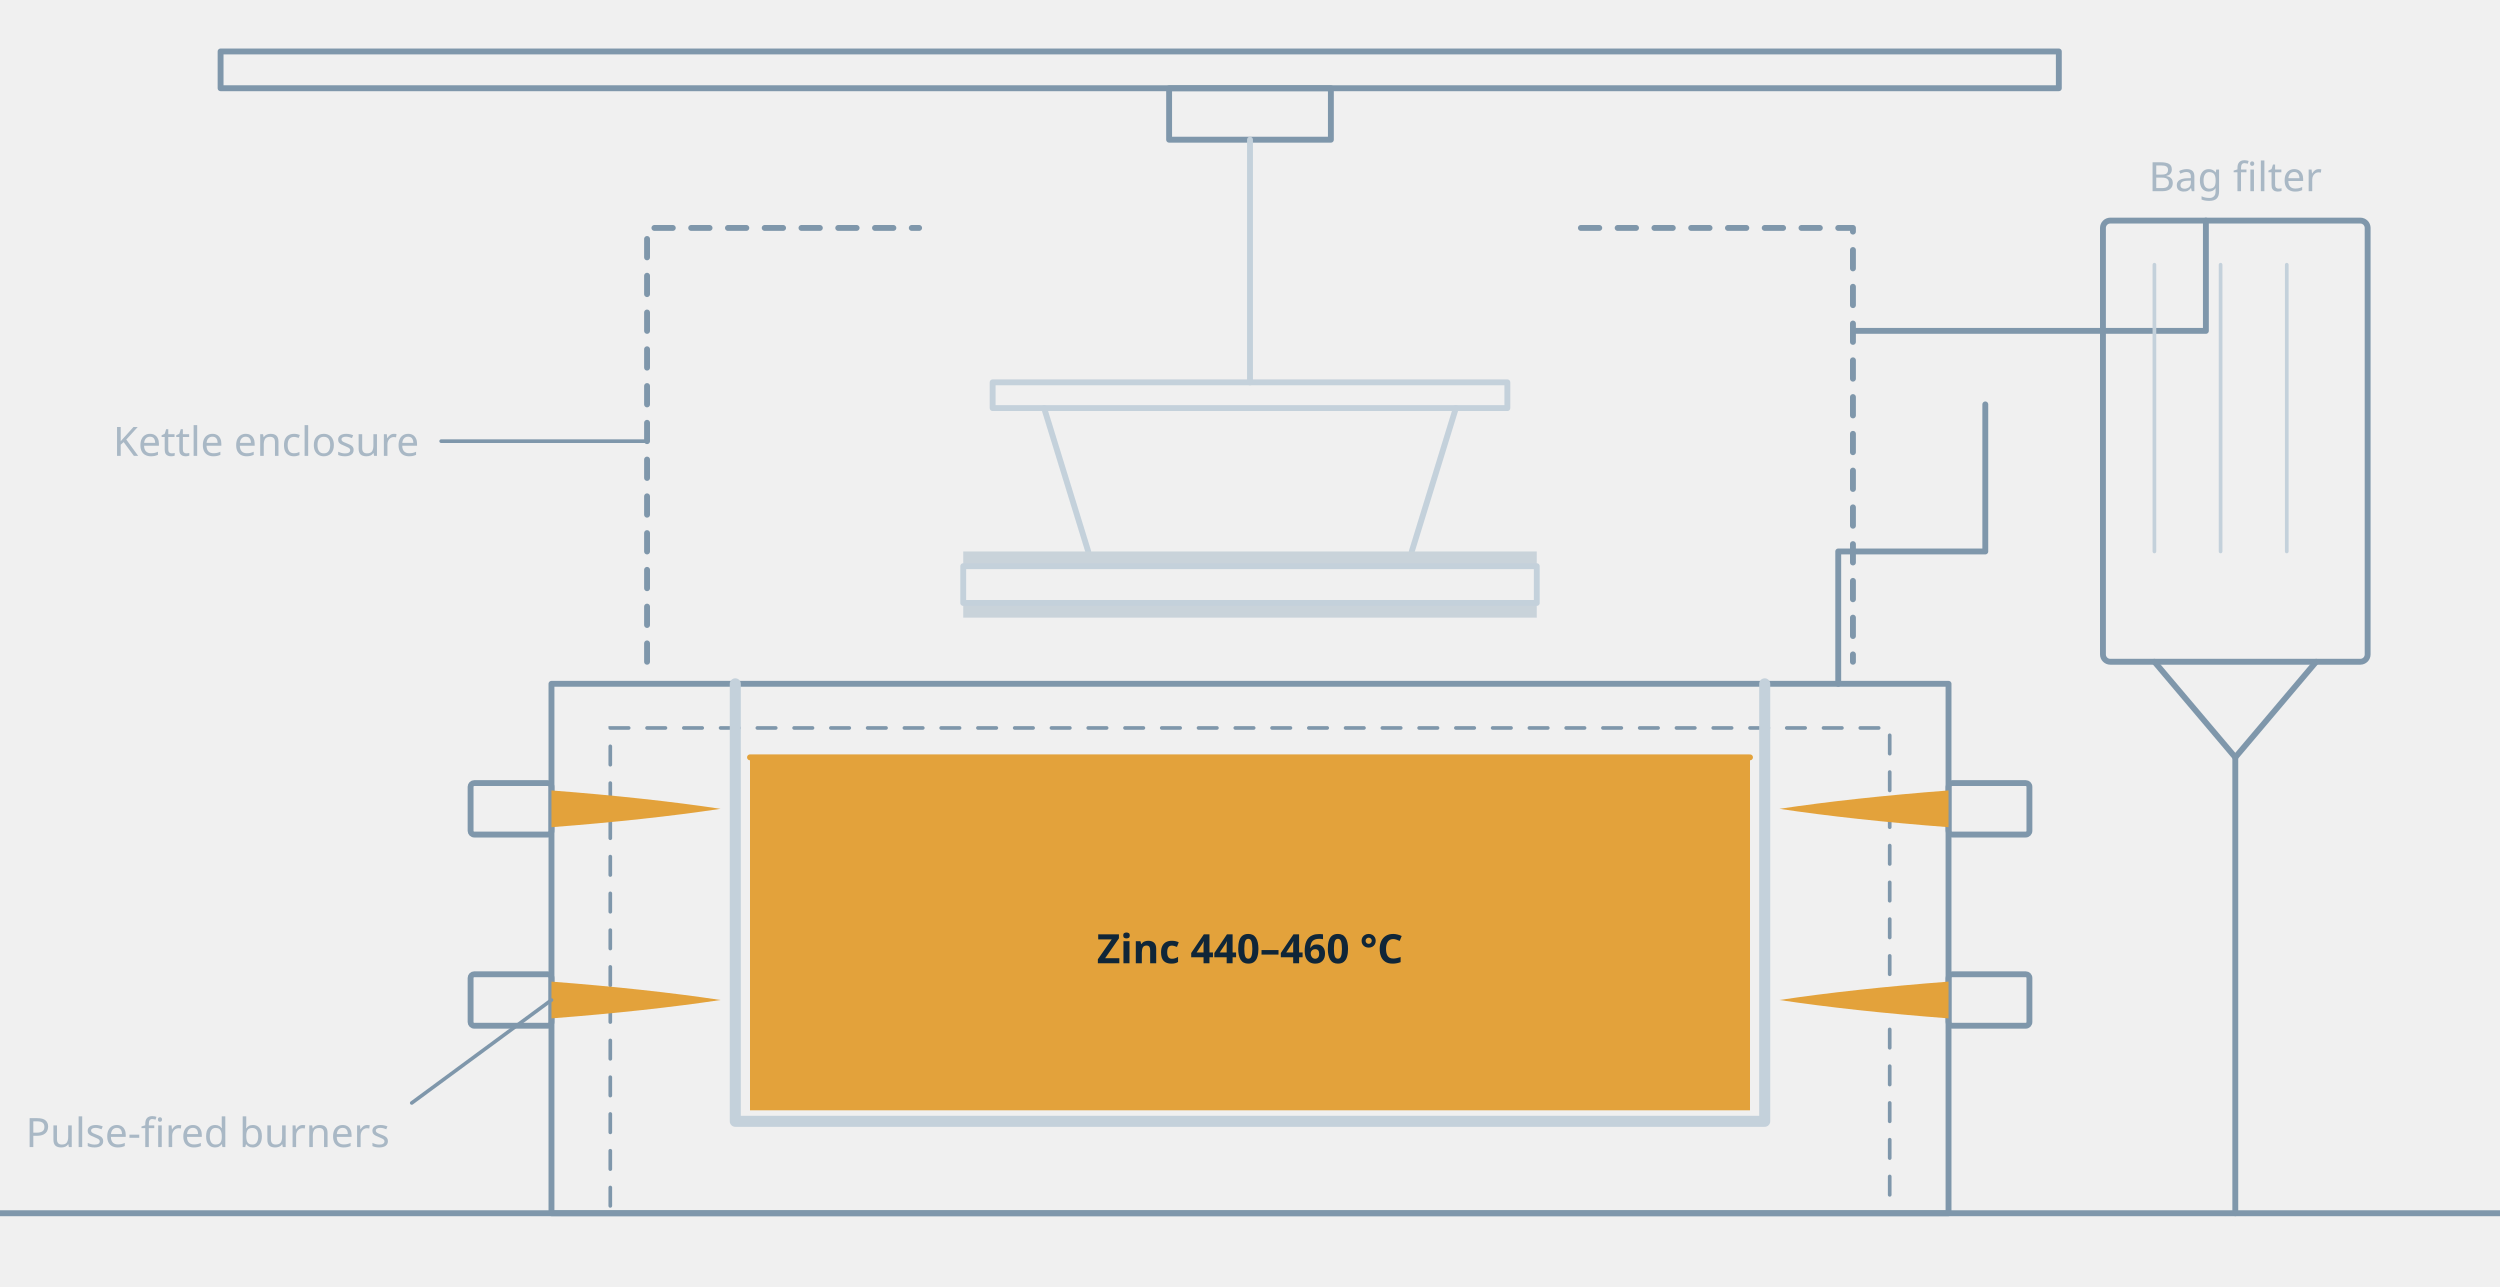
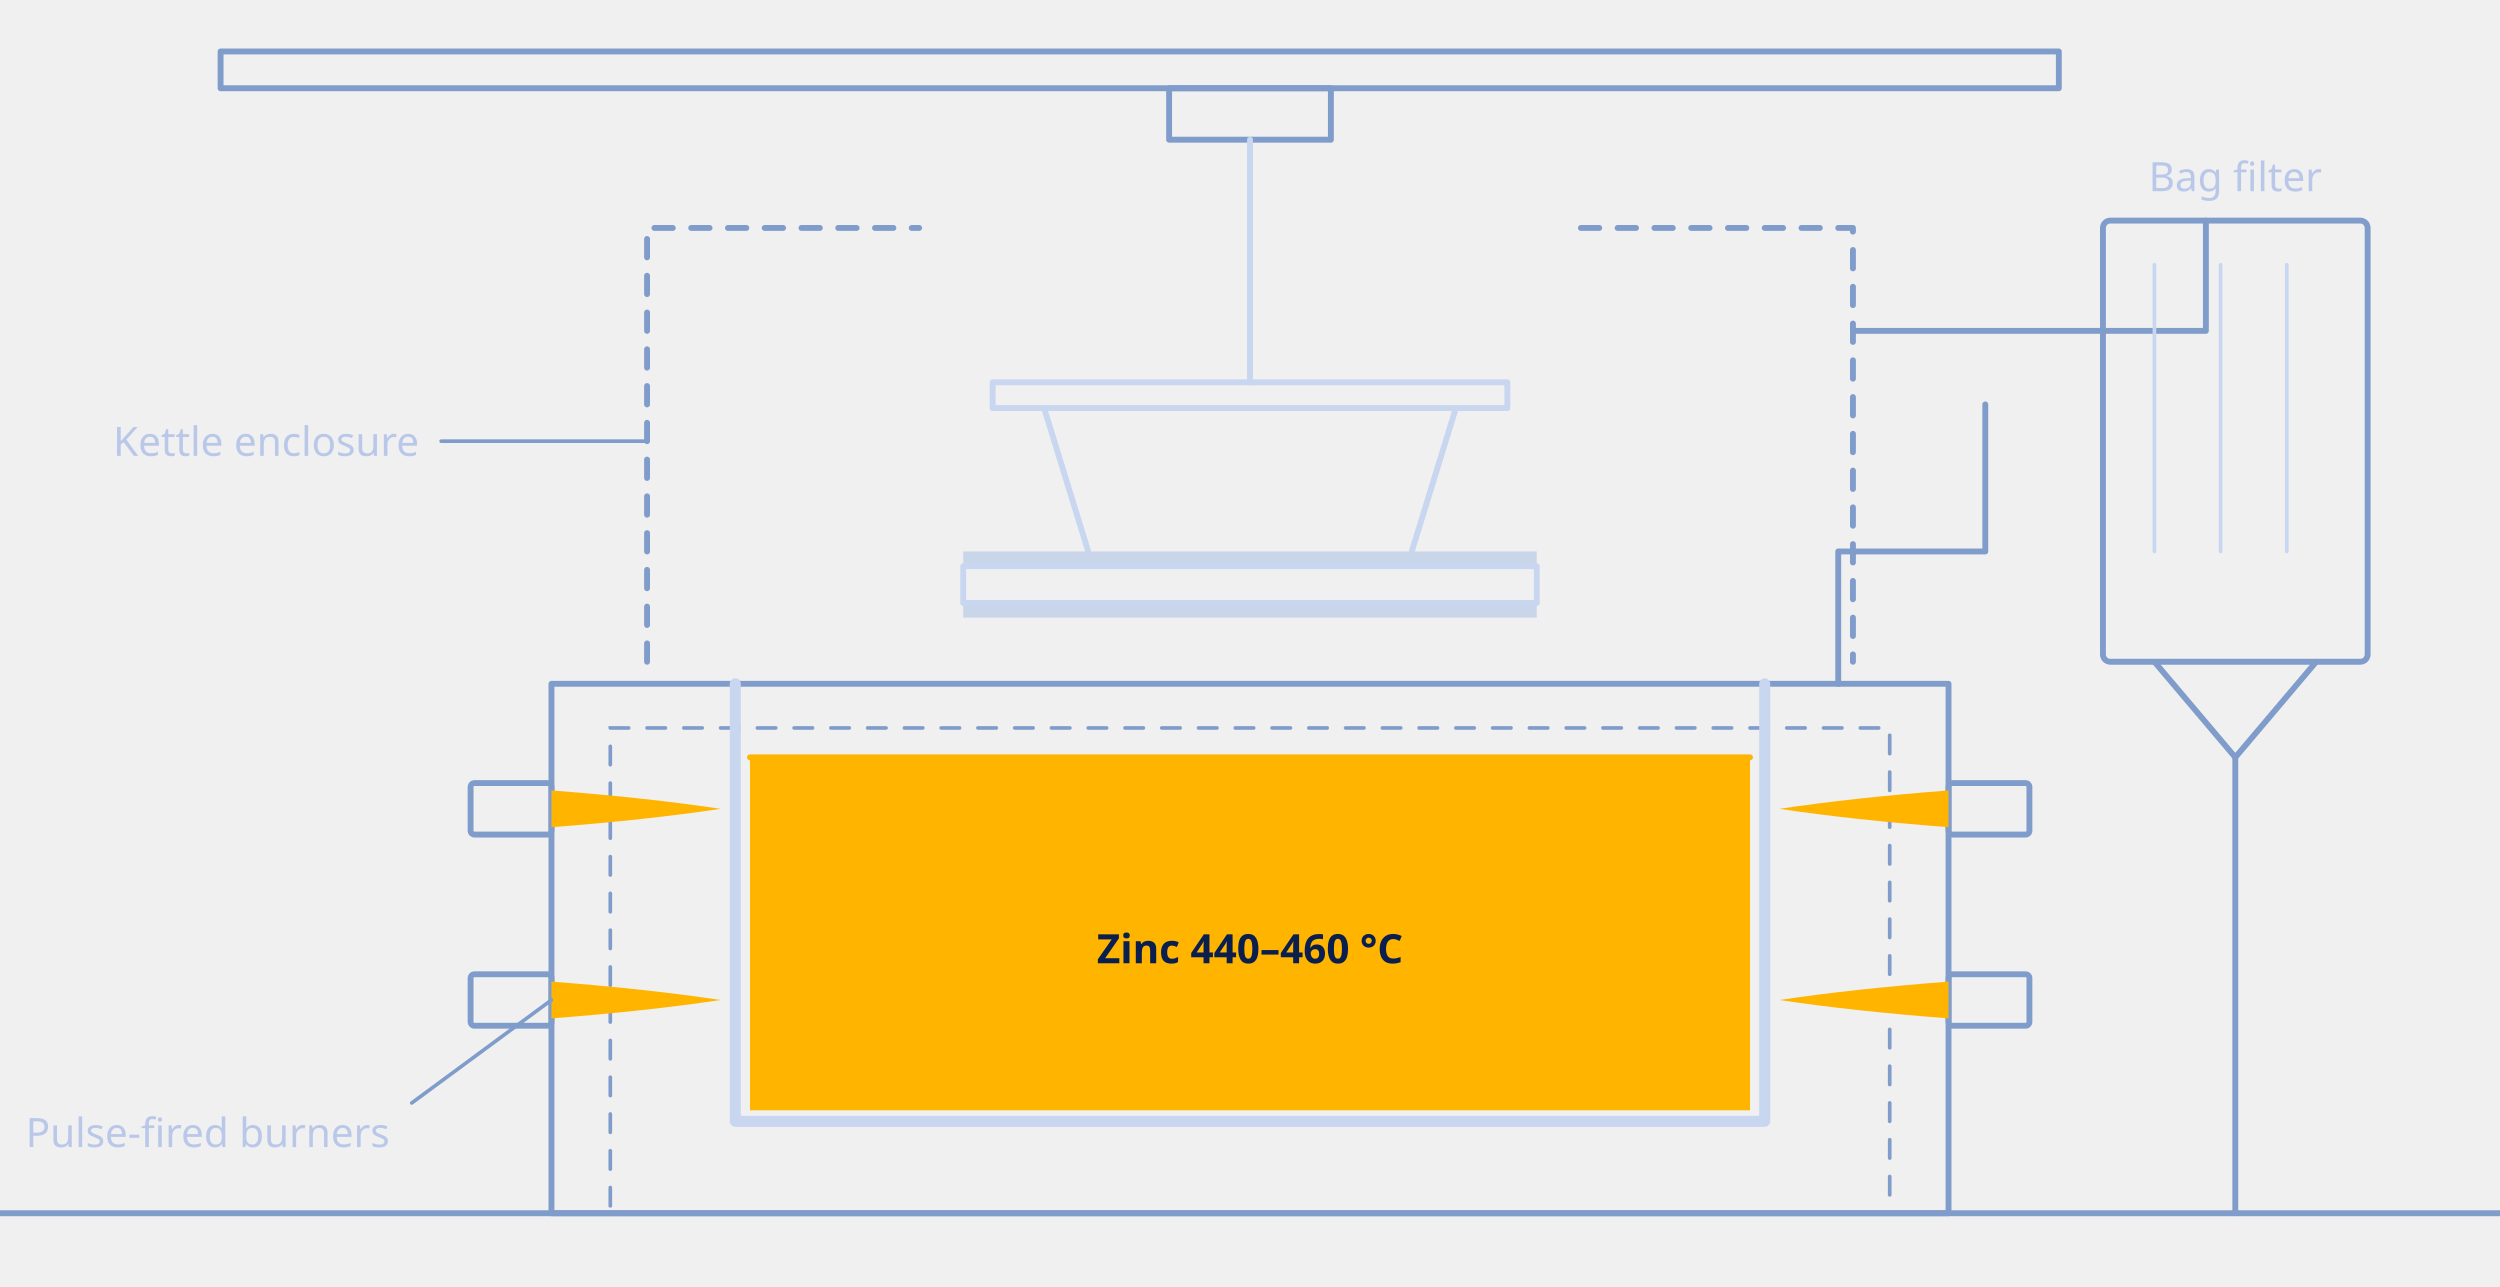
<svg xmlns="http://www.w3.org/2000/svg" viewBox="0 0 680 350" width="680" role="img" aria-label="Zinc kettle in a pulse-fired furnace with fume enclosure and crane">
  <style>
.ln{fill:none;stroke-width:1.6;stroke-linecap:round;stroke-linejoin:round}
.lt{fill:none;stroke-width:1;stroke-linecap:round}
.lk{fill:none;stroke-width:3;stroke-linecap:round;stroke-linejoin:round}
.dsh{stroke-dasharray:5 5}
- .s-steel{stroke:#2B4A62}.s-soft{stroke:#8FA3B3}.s-teal{stroke:#0E7C86}.s-amber{stroke:#E3A23B}.s-dk{stroke:#7F97AB}.s-dk2{stroke:#C4D1DB}
- .f-teal{fill:#0E7C86}.f-amber{fill:#E3A23B}.f-steel{fill:#2B4A62}.f-zinc{fill:#E7ECEF}.f-white{fill:#FFFFFF}.f-ink{fill:#102638}.f-soft{fill:#C9D3DA}
- .lbl{font-family:'Archivo',sans-serif;font-size:11px;font-weight:500;fill:#4A5B6A}
- .lbl-d{font-family:'Archivo',sans-serif;font-size:11px;font-weight:500;fill:#A9B8C5}
+ .s-steel{stroke:#1E4F91}.s-soft{stroke:#8EA6CC}.s-teal{stroke:#0070AD}.s-amber{stroke:#FFB400}.s-dk{stroke:#7F9CCB}.s-dk2{stroke:#C8D6F0}
+ .f-teal{fill:#0070AD}.f-amber{fill:#FFB400}.f-steel{fill:#1E4F91}.f-zinc{fill:#E6F6FA}.f-white{fill:#FFFFFF}.f-ink{fill:#0A1F4D}.f-soft{fill:#C9D6EA}
+ .lbl{font-family:'Archivo',sans-serif;font-size:11px;font-weight:500;fill:#475A78}
+ .lbl-d{font-family:'Archivo',sans-serif;font-size:11px;font-weight:500;fill:#B9C8E8}
.mid{text-anchor:middle}
@keyframes run{to{stroke-dashoffset:-40}}
.wire-run{stroke-dasharray:6 14;animation:run 1.4s linear infinite}
@keyframes pulse{0%,45%{opacity:.95}50%,100%{opacity:.12}}
.pulse{animation:pulse 2.4s steps(1,end) infinite}
@keyframes melt{0%,100%{opacity:.82}50%{opacity:1}}
.melt{animation:melt 4s ease-in-out infinite}
@media (prefers-reduced-motion: reduce){.wire-run,.pulse,.melt{animation:none}}</style>
  <line x1="0" y1="330" x2="680" y2="330" class="ln s-dk" />
  <rect x="60" y="14" width="500" height="10" class="ln s-dk" />
  <rect x="318" y="24" width="44" height="14" class="ln s-dk" />
  <line x1="340" y1="38" x2="340" y2="104" class="ln s-dk2" />
  <rect x="270" y="104" width="140" height="7" class="ln s-dk2" />
  <line x1="284" y1="111" x2="296" y2="150" class="ln s-dk2" />
  <line x1="396" y1="111" x2="384" y2="150" class="ln s-dk2" />
  <rect x="262" y="150" width="156" height="4" class="f-soft" />
  <rect x="262" y="164" width="156" height="4" class="f-soft" />
  <rect x="262" y="154" width="156" height="10" class="ln s-dk2" />
  <path d="M176 180 V62 H250 M430 62 H504 V180" class="ln s-dk dsh" />
  <path d="M504 90 H600 V60" class="ln s-dk" />
  <rect x="572" y="60" width="72" height="120" rx="2" class="ln s-dk" />
  <line x1="586" y1="72" x2="586" y2="150" class="lt s-dk2" />
  <line x1="604" y1="72" x2="604" y2="150" class="lt s-dk2" />
  <line x1="622" y1="72" x2="622" y2="150" class="lt s-dk2" />
  <path d="M586 180 L608 206 L630 180" class="ln s-dk" />
  <line x1="608" y1="206" x2="608" y2="330" class="ln s-dk" />
  <rect x="150" y="186" width="380" height="144" class="ln s-dk" />
  <rect x="166" y="198" width="348" height="132" class="lt s-dk dsh" />
  <rect x="204" y="206" width="272" height="96" class="f-amber melt" />
  <path d="M200 186 V305 H480 V186" class="lk s-dk2" />
  <line x1="204" y1="206" x2="476" y2="206" class="ln s-amber" />
  <rect x="128" y="213" width="22" height="14" rx="1" class="ln s-dk" />
  <path d="M150 215 Q176 217 196 220 Q176 223 150 225 Z" class="f-amber pulse" style="animation-delay: 0s" />
  <rect x="128" y="265" width="22" height="14" rx="1" class="ln s-dk" />
  <path d="M150 267 Q176 269 196 272 Q176 275 150 277 Z" class="f-amber pulse" style="animation-delay: 1.2s" />
  <rect x="530" y="213" width="22" height="14" rx="1" class="ln s-dk" />
  <path d="M530 215 Q504 217 484 220 Q504 223 530 225 Z" class="f-amber pulse" style="animation-delay: 0.6s" />
  <rect x="530" y="265" width="22" height="14" rx="1" class="ln s-dk" />
  <path d="M530 267 Q504 269 484 272 Q504 275 530 277 Z" class="f-amber pulse" style="animation-delay: 1.8s" />
  <path d="M500 186 V150 H540 V110" class="ln s-dk" />
  <line x1="176" y1="120" x2="120" y2="120" class="lt s-dk" />
  <text x="114" y="124" class="lbl-d" style="text-anchor: end">Kettle enclosure</text>
  <line x1="150" y1="272" x2="112" y2="300" class="lt s-dk" />
  <text x="106" y="312" class="lbl-d" style="text-anchor: end">Pulse-fired burners</text>
-   <text x="340" y="262" class="lbl mid" style="fill: #102638; font-weight: 700">Zinc 440–460 °C</text>
+   <text x="340" y="262" class="lbl mid" style="fill: #0A1F4D; font-weight: 700">Zinc 440–460 °C</text>
  <text x="608" y="52" class="lbl-d mid">Bag filter</text>
</svg>
